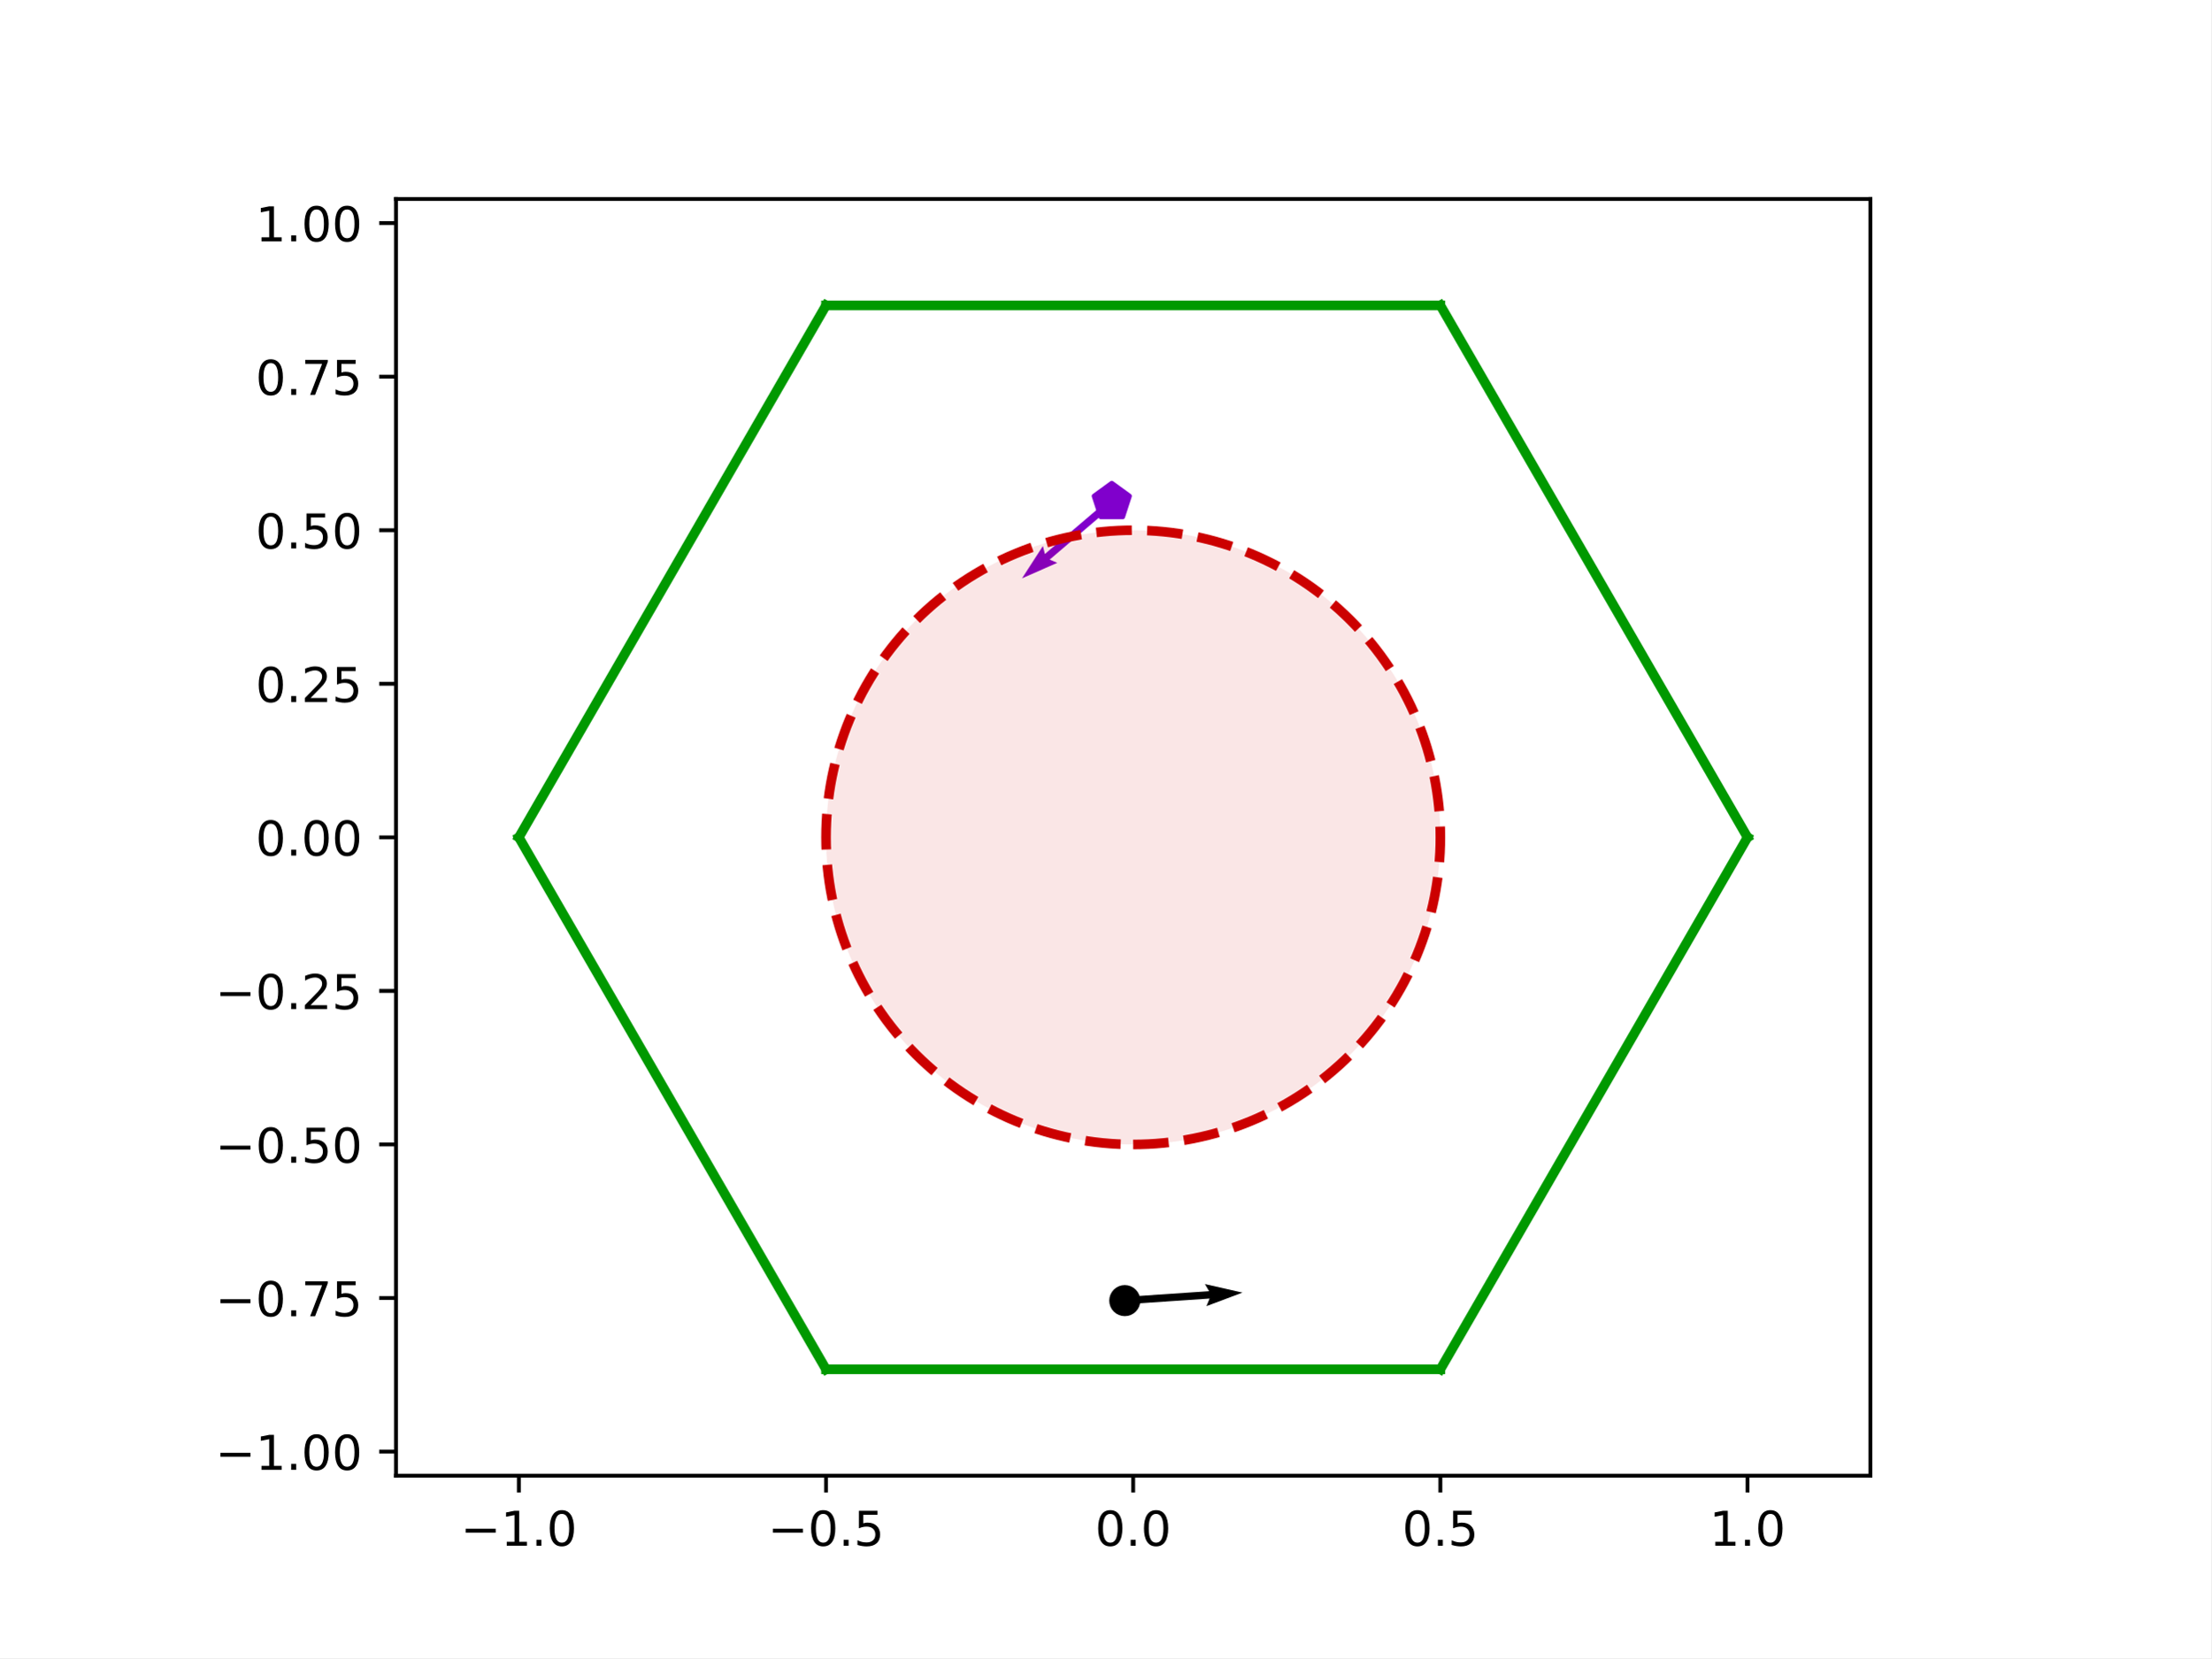
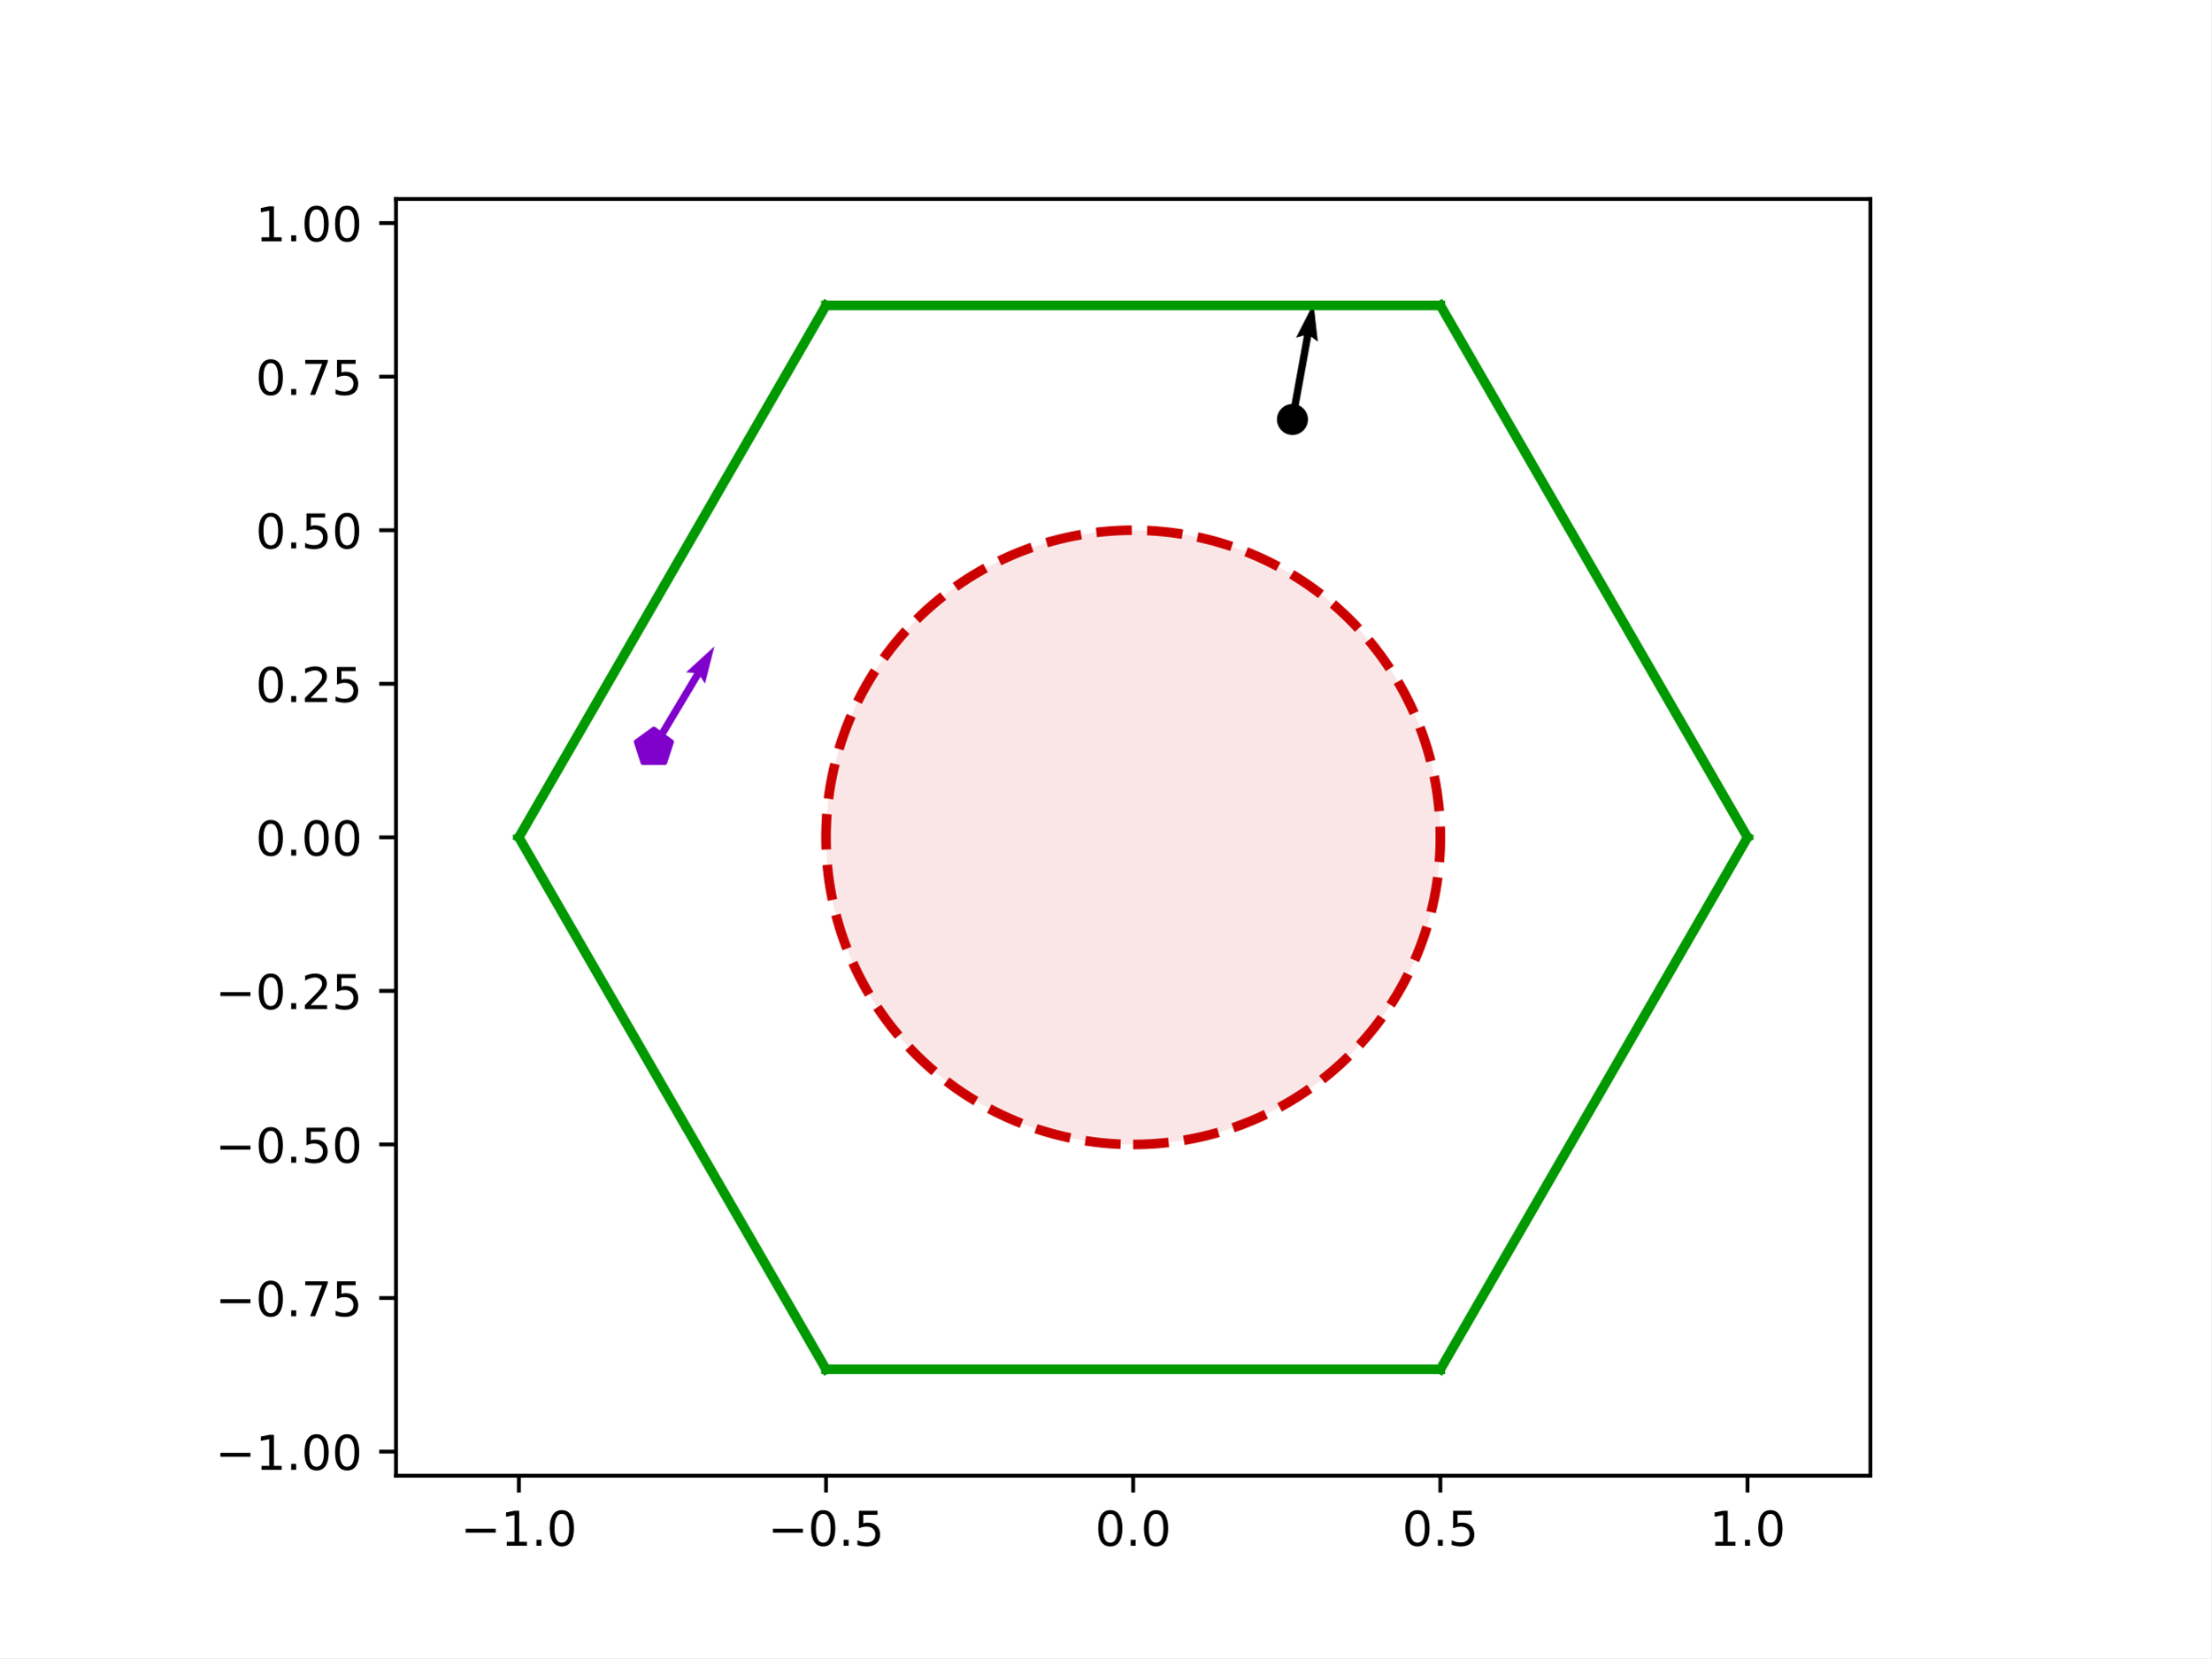
<svg xmlns="http://www.w3.org/2000/svg" xmlns:xlink="http://www.w3.org/1999/xlink" height="345.6pt" version="1.1" viewBox="0 0 460.8 345.6" width="460.8pt">
  <defs>
    <style type="text/css">
*{stroke-linecap:butt;stroke-linejoin:round;}
  </style>
  </defs>
  <g id="figure_1">
    <g id="patch_1">
      <path d="M 0 345.6  L 460.8 345.6  L 460.8 0  L 0 0  z " style="fill:#ffffff;" />
    </g>
    <g id="axes_1">
      <g id="patch_2">
        <path d="M 82.52 307.584  L 389.8 307.584  L 389.8 41.472  L 82.52 41.472  z " style="fill:#ffffff;" />
      </g>
      <g id="PathCollection_1">
        <defs>
-           <path d="M 0 2.739  C 0.726 2.739 1.423 2.45 1.936 1.936  C 2.45 1.423 2.739 0.726 2.739 0  C 2.739 -0.726 2.45 -1.423 1.936 -1.936  C 1.423 -2.45 0.726 -2.739 0 -2.739  C -0.726 -2.739 -1.423 -2.45 -1.936 -1.936  C -2.45 -1.423 -2.739 -0.726 -2.739 0  C -2.739 0.726 -2.45 1.423 -1.936 1.936  C -1.423 2.45 -0.726 2.739 0 2.739  z " id="md118e2798e" style="stroke:#000000;" />
+           <path d="M 0 2.739  C 0.726 2.739 1.423 2.45 1.936 1.936  C 2.45 1.423 2.739 0.726 2.739 0  C 2.739 -0.726 2.45 -1.423 1.936 -1.936  C 1.423 -2.45 0.726 -2.739 0 -2.739  C -0.726 -2.739 -1.423 -2.45 -1.936 -1.936  C -2.45 -1.423 -2.739 -0.726 -2.739 0  C -2.739 0.726 -2.45 1.423 -1.936 1.936  C -1.423 2.45 -0.726 2.739 0 2.739  z " id="m12b06bf196" style="stroke:#000000;" />
        </defs>
-         <g clip-path="url(#p1fbea5cbd0)">
-           <use style="stroke:#000000;" x="234.407" xlink:href="#md118e2798e" y="271.093" />
+         <g clip-path="url(#p596a0ac749)">
+           <use style="stroke:#000000;" x="269.352" xlink:href="#m12b06bf196" y="87.428" />
        </g>
      </g>
      <g id="Quiver_1">
-         <path clip-path="url(#p1fbea5cbd0)" d="M 234.355 270.327  L 251.982 269.126  L 251.112 267.646  L 258.932 269.423  L 251.425 272.244  L 252.087 270.659  L 234.459 271.86  L 234.355 270.327  " />
+         <path clip-path="url(#p596a0ac749)" d="M 268.596 87.291  L 271.752 69.906  L 270.103 70.388  L 273.742 63.241  L 274.638 71.211  L 273.263 70.181  L 270.107 87.565  L 268.596 87.291  " />
      </g>
      <g id="PathCollection_2">
        <defs>
-           <path d="M 0 -3.873  L -3.683 -1.197  L -2.276 3.133  L 2.276 3.133  L 3.683 -1.197  z " id="m36517d6e3b" style="stroke:#8000cc;" />
+           <path d="M 0 -3.873  L -3.683 -1.197  L -2.276 3.133  L 2.276 3.133  L 3.683 -1.197  z " id="m21f1f4bb46" style="stroke:#8000cc;" />
        </defs>
-         <g clip-path="url(#p1fbea5cbd0)">
-           <use style="fill:#8000cc;stroke:#8000cc;" x="231.697" xlink:href="#m36517d6e3b" y="104.588" />
+         <g clip-path="url(#p596a0ac749)">
+           <use style="fill:#8000cc;stroke:#8000cc;" x="136.264" xlink:href="#m21f1f4bb46" y="155.821" />
        </g>
      </g>
      <g id="Quiver_2">
-         <path clip-path="url(#p1fbea5cbd0)" d="M 232.196 105.172  L 218.753 116.638  L 220.334 117.308  L 212.994 120.54  L 217.343 113.801  L 217.756 115.469  L 231.199 104.003  L 232.196 105.172  " style="fill:#8000cc;" />
+         <path clip-path="url(#p596a0ac749)" d="M 135.605 155.427  L 144.673 140.263  L 142.961 140.134  L 148.881 134.724  L 146.916 142.5  L 145.992 141.052  L 136.923 156.216  L 135.605 155.427  " style="fill:#8000cc;" />
      </g>
      <g id="patch_3">
-         <path clip-path="url(#p1fbea5cbd0)" d="M 236.16 238.545  C 253.137 238.545 269.422 231.799 281.427 219.795  C 293.431 207.79 300.177 191.505 300.177 174.528  C 300.177 157.551 293.431 141.266 281.427 129.261  C 269.422 117.257 253.137 110.511 236.16 110.511  C 219.183 110.511 202.898 117.257 190.893 129.261  C 178.889 141.266 172.143 157.551 172.143 174.528  C 172.143 191.505 178.889 207.79 190.893 219.795  C 202.898 231.799 219.183 238.545 236.16 238.545  z " style="fill:#cc0000;fill-opacity:0.1;stroke:#cc0000;stroke-dasharray:7.4,3.2;stroke-dashoffset:0;stroke-linejoin:miter;stroke-width:2;" />
+         <path clip-path="url(#p596a0ac749)" d="M 236.16 238.545  C 253.137 238.545 269.422 231.799 281.427 219.795  C 293.431 207.79 300.177 191.505 300.177 174.528  C 300.177 157.551 293.431 141.266 281.427 129.261  C 269.422 117.257 253.137 110.511 236.16 110.511  C 219.183 110.511 202.898 117.257 190.893 129.261  C 178.889 141.266 172.143 157.551 172.143 174.528  C 172.143 191.505 178.889 207.79 190.893 219.795  C 202.898 231.799 219.183 238.545 236.16 238.545  z " style="fill:#cc0000;fill-opacity:0.1;stroke:#cc0000;stroke-dasharray:7.4,3.2;stroke-dashoffset:0;stroke-linejoin:miter;stroke-width:2;" />
      </g>
      <g id="matplotlib.axis_1">
        <g id="xtick_1">
          <g id="line2d_1">
            <defs>
-               <path d="M 0 0  L 0 3.5  " id="m474ce4855e" style="stroke:#000000;stroke-width:0.8;" />
-             </defs>
-             <g>
-               <use style="stroke:#000000;stroke-width:0.8;" x="108.127" xlink:href="#m474ce4855e" y="307.584" />
+               <path d="M 0 0  L 0 3.5  " id="mff4d5354a4" style="stroke:#000000;stroke-width:0.8;" />
+             </defs>
+             <g>
+               <use style="stroke:#000000;stroke-width:0.8;" x="108.127" xlink:href="#mff4d5354a4" y="307.584" />
            </g>
          </g>
          <g id="text_1">
            <defs>
              <path d="M 10.594 35.5  L 73.188 35.5  L 73.188 27.203  L 10.594 27.203  z " id="DejaVuSans-2212" />
              <path d="M 12.406 8.297  L 28.516 8.297  L 28.516 63.922  L 10.984 60.406  L 10.984 69.391  L 28.422 72.906  L 38.281 72.906  L 38.281 8.297  L 54.391 8.297  L 54.391 0  L 12.406 0  z " id="DejaVuSans-31" />
              <path d="M 10.688 12.406  L 21 12.406  L 21 0  L 10.688 0  z " id="DejaVuSans-2e" />
              <path d="M 31.781 66.406  Q 24.172 66.406 20.328 58.906  Q 16.5 51.422 16.5 36.375  Q 16.5 21.391 20.328 13.891  Q 24.172 6.391 31.781 6.391  Q 39.453 6.391 43.281 13.891  Q 47.125 21.391 47.125 36.375  Q 47.125 51.422 43.281 58.906  Q 39.453 66.406 31.781 66.406  z M 31.781 74.219  Q 44.047 74.219 50.516 64.516  Q 56.984 54.828 56.984 36.375  Q 56.984 17.969 50.516 8.266  Q 44.047 -1.422 31.781 -1.422  Q 19.531 -1.422 13.062 8.266  Q 6.594 17.969 6.594 36.375  Q 6.594 54.828 13.062 64.516  Q 19.531 74.219 31.781 74.219  z " id="DejaVuSans-30" />
            </defs>
            <g transform="translate(95.9854 322.1824)scale(0.1 -0.1)">
              <use xlink:href="#DejaVuSans-2212" />
              <use x="83.789" xlink:href="#DejaVuSans-31" />
              <use x="147.412" xlink:href="#DejaVuSans-2e" />
              <use x="179.199" xlink:href="#DejaVuSans-30" />
            </g>
          </g>
        </g>
        <g id="xtick_2">
          <g id="line2d_2">
            <g>
-               <use style="stroke:#000000;stroke-width:0.8;" x="172.143" xlink:href="#m474ce4855e" y="307.584" />
+               <use style="stroke:#000000;stroke-width:0.8;" x="172.143" xlink:href="#mff4d5354a4" y="307.584" />
            </g>
          </g>
          <g id="text_2">
            <defs>
              <path d="M 10.797 72.906  L 49.516 72.906  L 49.516 64.594  L 19.828 64.594  L 19.828 46.734  Q 21.969 47.469 24.109 47.828  Q 26.266 48.188 28.422 48.188  Q 40.625 48.188 47.75 41.5  Q 54.891 34.812 54.891 23.391  Q 54.891 11.625 47.562 5.094  Q 40.234 -1.422 26.906 -1.422  Q 22.312 -1.422 17.547 -0.641  Q 12.797 0.141 7.719 1.703  L 7.719 11.625  Q 12.109 9.234 16.797 8.062  Q 21.484 6.891 26.703 6.891  Q 35.156 6.891 40.078 11.328  Q 45.016 15.766 45.016 23.391  Q 45.016 31 40.078 35.438  Q 35.156 39.891 26.703 39.891  Q 22.75 39.891 18.812 39.016  Q 14.891 38.141 10.797 36.281  z " id="DejaVuSans-35" />
            </defs>
            <g transform="translate(160.002 322.1824)scale(0.1 -0.1)">
              <use xlink:href="#DejaVuSans-2212" />
              <use x="83.789" xlink:href="#DejaVuSans-30" />
              <use x="147.412" xlink:href="#DejaVuSans-2e" />
              <use x="179.199" xlink:href="#DejaVuSans-35" />
            </g>
          </g>
        </g>
        <g id="xtick_3">
          <g id="line2d_3">
            <g>
-               <use style="stroke:#000000;stroke-width:0.8;" x="236.16" xlink:href="#m474ce4855e" y="307.584" />
+               <use style="stroke:#000000;stroke-width:0.8;" x="236.16" xlink:href="#mff4d5354a4" y="307.584" />
            </g>
          </g>
          <g id="text_3">
            <g transform="translate(228.2084 322.1824)scale(0.1 -0.1)">
              <use xlink:href="#DejaVuSans-30" />
              <use x="63.623" xlink:href="#DejaVuSans-2e" />
              <use x="95.41" xlink:href="#DejaVuSans-30" />
            </g>
          </g>
        </g>
        <g id="xtick_4">
          <g id="line2d_4">
            <g>
-               <use style="stroke:#000000;stroke-width:0.8;" x="300.177" xlink:href="#m474ce4855e" y="307.584" />
+               <use style="stroke:#000000;stroke-width:0.8;" x="300.177" xlink:href="#mff4d5354a4" y="307.584" />
            </g>
          </g>
          <g id="text_4">
            <g transform="translate(292.225 322.1824)scale(0.1 -0.1)">
              <use xlink:href="#DejaVuSans-30" />
              <use x="63.623" xlink:href="#DejaVuSans-2e" />
              <use x="95.41" xlink:href="#DejaVuSans-35" />
            </g>
          </g>
        </g>
        <g id="xtick_5">
          <g id="line2d_5">
            <g>
-               <use style="stroke:#000000;stroke-width:0.8;" x="364.193" xlink:href="#m474ce4855e" y="307.584" />
+               <use style="stroke:#000000;stroke-width:0.8;" x="364.193" xlink:href="#mff4d5354a4" y="307.584" />
            </g>
          </g>
          <g id="text_5">
            <g transform="translate(356.2416 322.1824)scale(0.1 -0.1)">
              <use xlink:href="#DejaVuSans-31" />
              <use x="63.623" xlink:href="#DejaVuSans-2e" />
              <use x="95.41" xlink:href="#DejaVuSans-30" />
            </g>
          </g>
        </g>
      </g>
      <g id="matplotlib.axis_2">
        <g id="ytick_1">
          <g id="line2d_6">
            <defs>
-               <path d="M 0 0  L -3.5 0  " id="m3ae79cbdc0" style="stroke:#000000;stroke-width:0.8;" />
-             </defs>
-             <g>
-               <use style="stroke:#000000;stroke-width:0.8;" x="82.52" xlink:href="#m3ae79cbdc0" y="302.561" />
+               <path d="M 0 0  L -3.5 0  " id="meb4dd98853" style="stroke:#000000;stroke-width:0.8;" />
+             </defs>
+             <g>
+               <use style="stroke:#000000;stroke-width:0.8;" x="82.52" xlink:href="#meb4dd98853" y="302.561" />
            </g>
          </g>
          <g id="text_6">
            <g transform="translate(44.87485 306.3604)scale(0.1 -0.1)">
              <use xlink:href="#DejaVuSans-2212" />
              <use x="83.789" xlink:href="#DejaVuSans-31" />
              <use x="147.412" xlink:href="#DejaVuSans-2e" />
              <use x="179.199" xlink:href="#DejaVuSans-30" />
              <use x="242.822" xlink:href="#DejaVuSans-30" />
            </g>
          </g>
        </g>
        <g id="ytick_2">
          <g id="line2d_7">
            <g>
-               <use style="stroke:#000000;stroke-width:0.8;" x="82.52" xlink:href="#m3ae79cbdc0" y="270.553" />
+               <use style="stroke:#000000;stroke-width:0.8;" x="82.52" xlink:href="#meb4dd98853" y="270.553" />
            </g>
          </g>
          <g id="text_7">
            <defs>
              <path d="M 8.203 72.906  L 55.078 72.906  L 55.078 68.703  L 28.609 0  L 18.312 0  L 43.219 64.594  L 8.203 64.594  z " id="DejaVuSans-37" />
            </defs>
            <g transform="translate(44.87485 274.3521)scale(0.1 -0.1)">
              <use xlink:href="#DejaVuSans-2212" />
              <use x="83.789" xlink:href="#DejaVuSans-30" />
              <use x="147.412" xlink:href="#DejaVuSans-2e" />
              <use x="179.199" xlink:href="#DejaVuSans-37" />
              <use x="242.822" xlink:href="#DejaVuSans-35" />
            </g>
          </g>
        </g>
        <g id="ytick_3">
          <g id="line2d_8">
            <g>
-               <use style="stroke:#000000;stroke-width:0.8;" x="82.52" xlink:href="#m3ae79cbdc0" y="238.545" />
+               <use style="stroke:#000000;stroke-width:0.8;" x="82.52" xlink:href="#meb4dd98853" y="238.545" />
            </g>
          </g>
          <g id="text_8">
            <g transform="translate(44.87485 242.3438)scale(0.1 -0.1)">
              <use xlink:href="#DejaVuSans-2212" />
              <use x="83.789" xlink:href="#DejaVuSans-30" />
              <use x="147.412" xlink:href="#DejaVuSans-2e" />
              <use x="179.199" xlink:href="#DejaVuSans-35" />
              <use x="242.822" xlink:href="#DejaVuSans-30" />
            </g>
          </g>
        </g>
        <g id="ytick_4">
          <g id="line2d_9">
            <g>
-               <use style="stroke:#000000;stroke-width:0.8;" x="82.52" xlink:href="#m3ae79cbdc0" y="206.536" />
+               <use style="stroke:#000000;stroke-width:0.8;" x="82.52" xlink:href="#meb4dd98853" y="206.536" />
            </g>
          </g>
          <g id="text_9">
            <defs>
              <path d="M 19.188 8.297  L 53.609 8.297  L 53.609 0  L 7.328 0  L 7.328 8.297  Q 12.938 14.109 22.625 23.891  Q 32.328 33.688 34.812 36.531  Q 39.547 41.844 41.422 45.531  Q 43.312 49.219 43.312 52.781  Q 43.312 58.594 39.234 62.25  Q 35.156 65.922 28.609 65.922  Q 23.969 65.922 18.812 64.312  Q 13.672 62.703 7.812 59.422  L 7.812 69.391  Q 13.766 71.781 18.938 73  Q 24.125 74.219 28.422 74.219  Q 39.75 74.219 46.484 68.547  Q 53.219 62.891 53.219 53.422  Q 53.219 48.922 51.531 44.891  Q 49.859 40.875 45.406 35.406  Q 44.188 33.984 37.641 27.219  Q 31.109 20.453 19.188 8.297  z " id="DejaVuSans-32" />
            </defs>
            <g transform="translate(44.87485 210.3355)scale(0.1 -0.1)">
              <use xlink:href="#DejaVuSans-2212" />
              <use x="83.789" xlink:href="#DejaVuSans-30" />
              <use x="147.412" xlink:href="#DejaVuSans-2e" />
              <use x="179.199" xlink:href="#DejaVuSans-32" />
              <use x="242.822" xlink:href="#DejaVuSans-35" />
            </g>
          </g>
        </g>
        <g id="ytick_5">
          <g id="line2d_10">
            <g>
-               <use style="stroke:#000000;stroke-width:0.8;" x="82.52" xlink:href="#m3ae79cbdc0" y="174.528" />
+               <use style="stroke:#000000;stroke-width:0.8;" x="82.52" xlink:href="#meb4dd98853" y="174.528" />
            </g>
          </g>
          <g id="text_10">
            <g transform="translate(53.25454 178.3272)scale(0.1 -0.1)">
              <use xlink:href="#DejaVuSans-30" />
              <use x="63.623" xlink:href="#DejaVuSans-2e" />
              <use x="95.41" xlink:href="#DejaVuSans-30" />
              <use x="159.033" xlink:href="#DejaVuSans-30" />
            </g>
          </g>
        </g>
        <g id="ytick_6">
          <g id="line2d_11">
            <g>
-               <use style="stroke:#000000;stroke-width:0.8;" x="82.52" xlink:href="#m3ae79cbdc0" y="142.52" />
+               <use style="stroke:#000000;stroke-width:0.8;" x="82.52" xlink:href="#meb4dd98853" y="142.52" />
            </g>
          </g>
          <g id="text_11">
            <g transform="translate(53.25454 146.3189)scale(0.1 -0.1)">
              <use xlink:href="#DejaVuSans-30" />
              <use x="63.623" xlink:href="#DejaVuSans-2e" />
              <use x="95.41" xlink:href="#DejaVuSans-32" />
              <use x="159.033" xlink:href="#DejaVuSans-35" />
            </g>
          </g>
        </g>
        <g id="ytick_7">
          <g id="line2d_12">
            <g>
-               <use style="stroke:#000000;stroke-width:0.8;" x="82.52" xlink:href="#m3ae79cbdc0" y="110.511" />
+               <use style="stroke:#000000;stroke-width:0.8;" x="82.52" xlink:href="#meb4dd98853" y="110.511" />
            </g>
          </g>
          <g id="text_12">
            <g transform="translate(53.25454 114.3106)scale(0.1 -0.1)">
              <use xlink:href="#DejaVuSans-30" />
              <use x="63.623" xlink:href="#DejaVuSans-2e" />
              <use x="95.41" xlink:href="#DejaVuSans-35" />
              <use x="159.033" xlink:href="#DejaVuSans-30" />
            </g>
          </g>
        </g>
        <g id="ytick_8">
          <g id="line2d_13">
            <g>
-               <use style="stroke:#000000;stroke-width:0.8;" x="82.52" xlink:href="#m3ae79cbdc0" y="78.503" />
+               <use style="stroke:#000000;stroke-width:0.8;" x="82.52" xlink:href="#meb4dd98853" y="78.503" />
            </g>
          </g>
          <g id="text_13">
            <g transform="translate(53.25454 82.30232)scale(0.1 -0.1)">
              <use xlink:href="#DejaVuSans-30" />
              <use x="63.623" xlink:href="#DejaVuSans-2e" />
              <use x="95.41" xlink:href="#DejaVuSans-37" />
              <use x="159.033" xlink:href="#DejaVuSans-35" />
            </g>
          </g>
        </g>
        <g id="ytick_9">
          <g id="line2d_14">
            <g>
-               <use style="stroke:#000000;stroke-width:0.8;" x="82.52" xlink:href="#m3ae79cbdc0" y="46.495" />
+               <use style="stroke:#000000;stroke-width:0.8;" x="82.52" xlink:href="#meb4dd98853" y="46.495" />
            </g>
          </g>
          <g id="text_14">
            <g transform="translate(53.25454 50.29402)scale(0.1 -0.1)">
              <use xlink:href="#DejaVuSans-31" />
              <use x="63.623" xlink:href="#DejaVuSans-2e" />
              <use x="95.41" xlink:href="#DejaVuSans-30" />
              <use x="159.033" xlink:href="#DejaVuSans-30" />
            </g>
          </g>
        </g>
      </g>
      <g id="line2d_15">
-         <path clip-path="url(#p1fbea5cbd0)" d="M 300.177 63.648  L 172.143 63.648  " style="fill:none;stroke:#009900;stroke-linecap:square;stroke-width:2;" />
+         <path clip-path="url(#p596a0ac749)" d="M 300.177 63.648  L 172.143 63.648  " style="fill:none;stroke:#009900;stroke-linecap:square;stroke-width:2;" />
      </g>
      <g id="line2d_16">
-         <path clip-path="url(#p1fbea5cbd0)" d="M 172.143 63.648  L 108.127 174.528  " style="fill:none;stroke:#009900;stroke-linecap:square;stroke-width:2;" />
+         <path clip-path="url(#p596a0ac749)" d="M 172.143 63.648  L 108.127 174.528  " style="fill:none;stroke:#009900;stroke-linecap:square;stroke-width:2;" />
      </g>
      <g id="line2d_17">
-         <path clip-path="url(#p1fbea5cbd0)" d="M 108.127 174.528  L 172.143 285.408  " style="fill:none;stroke:#009900;stroke-linecap:square;stroke-width:2;" />
+         <path clip-path="url(#p596a0ac749)" d="M 108.127 174.528  L 172.143 285.408  " style="fill:none;stroke:#009900;stroke-linecap:square;stroke-width:2;" />
      </g>
      <g id="line2d_18">
-         <path clip-path="url(#p1fbea5cbd0)" d="M 172.143 285.408  L 300.177 285.408  " style="fill:none;stroke:#009900;stroke-linecap:square;stroke-width:2;" />
+         <path clip-path="url(#p596a0ac749)" d="M 172.143 285.408  L 300.177 285.408  " style="fill:none;stroke:#009900;stroke-linecap:square;stroke-width:2;" />
      </g>
      <g id="line2d_19">
-         <path clip-path="url(#p1fbea5cbd0)" d="M 300.177 285.408  L 364.193 174.528  " style="fill:none;stroke:#009900;stroke-linecap:square;stroke-width:2;" />
+         <path clip-path="url(#p596a0ac749)" d="M 300.177 285.408  L 364.193 174.528  " style="fill:none;stroke:#009900;stroke-linecap:square;stroke-width:2;" />
      </g>
      <g id="line2d_20">
-         <path clip-path="url(#p1fbea5cbd0)" d="M 364.193 174.528  L 300.177 63.648  " style="fill:none;stroke:#009900;stroke-linecap:square;stroke-width:2;" />
+         <path clip-path="url(#p596a0ac749)" d="M 364.193 174.528  L 300.177 63.648  " style="fill:none;stroke:#009900;stroke-linecap:square;stroke-width:2;" />
      </g>
      <g id="patch_4">
        <path d="M 82.52 307.584  L 82.52 41.472  " style="fill:none;stroke:#000000;stroke-linecap:square;stroke-linejoin:miter;stroke-width:0.8;" />
      </g>
      <g id="patch_5">
        <path d="M 389.8 307.584  L 389.8 41.472  " style="fill:none;stroke:#000000;stroke-linecap:square;stroke-linejoin:miter;stroke-width:0.8;" />
      </g>
      <g id="patch_6">
        <path d="M 82.52 307.584  L 389.8 307.584  " style="fill:none;stroke:#000000;stroke-linecap:square;stroke-linejoin:miter;stroke-width:0.8;" />
      </g>
      <g id="patch_7">
        <path d="M 82.52 41.472  L 389.8 41.472  " style="fill:none;stroke:#000000;stroke-linecap:square;stroke-linejoin:miter;stroke-width:0.8;" />
      </g>
    </g>
  </g>
  <defs>
-     <clipPath id="p1fbea5cbd0">
+     <clipPath id="p596a0ac749">
      <rect height="266.112" width="307.28" x="82.52" y="41.472" />
    </clipPath>
  </defs>
</svg>
